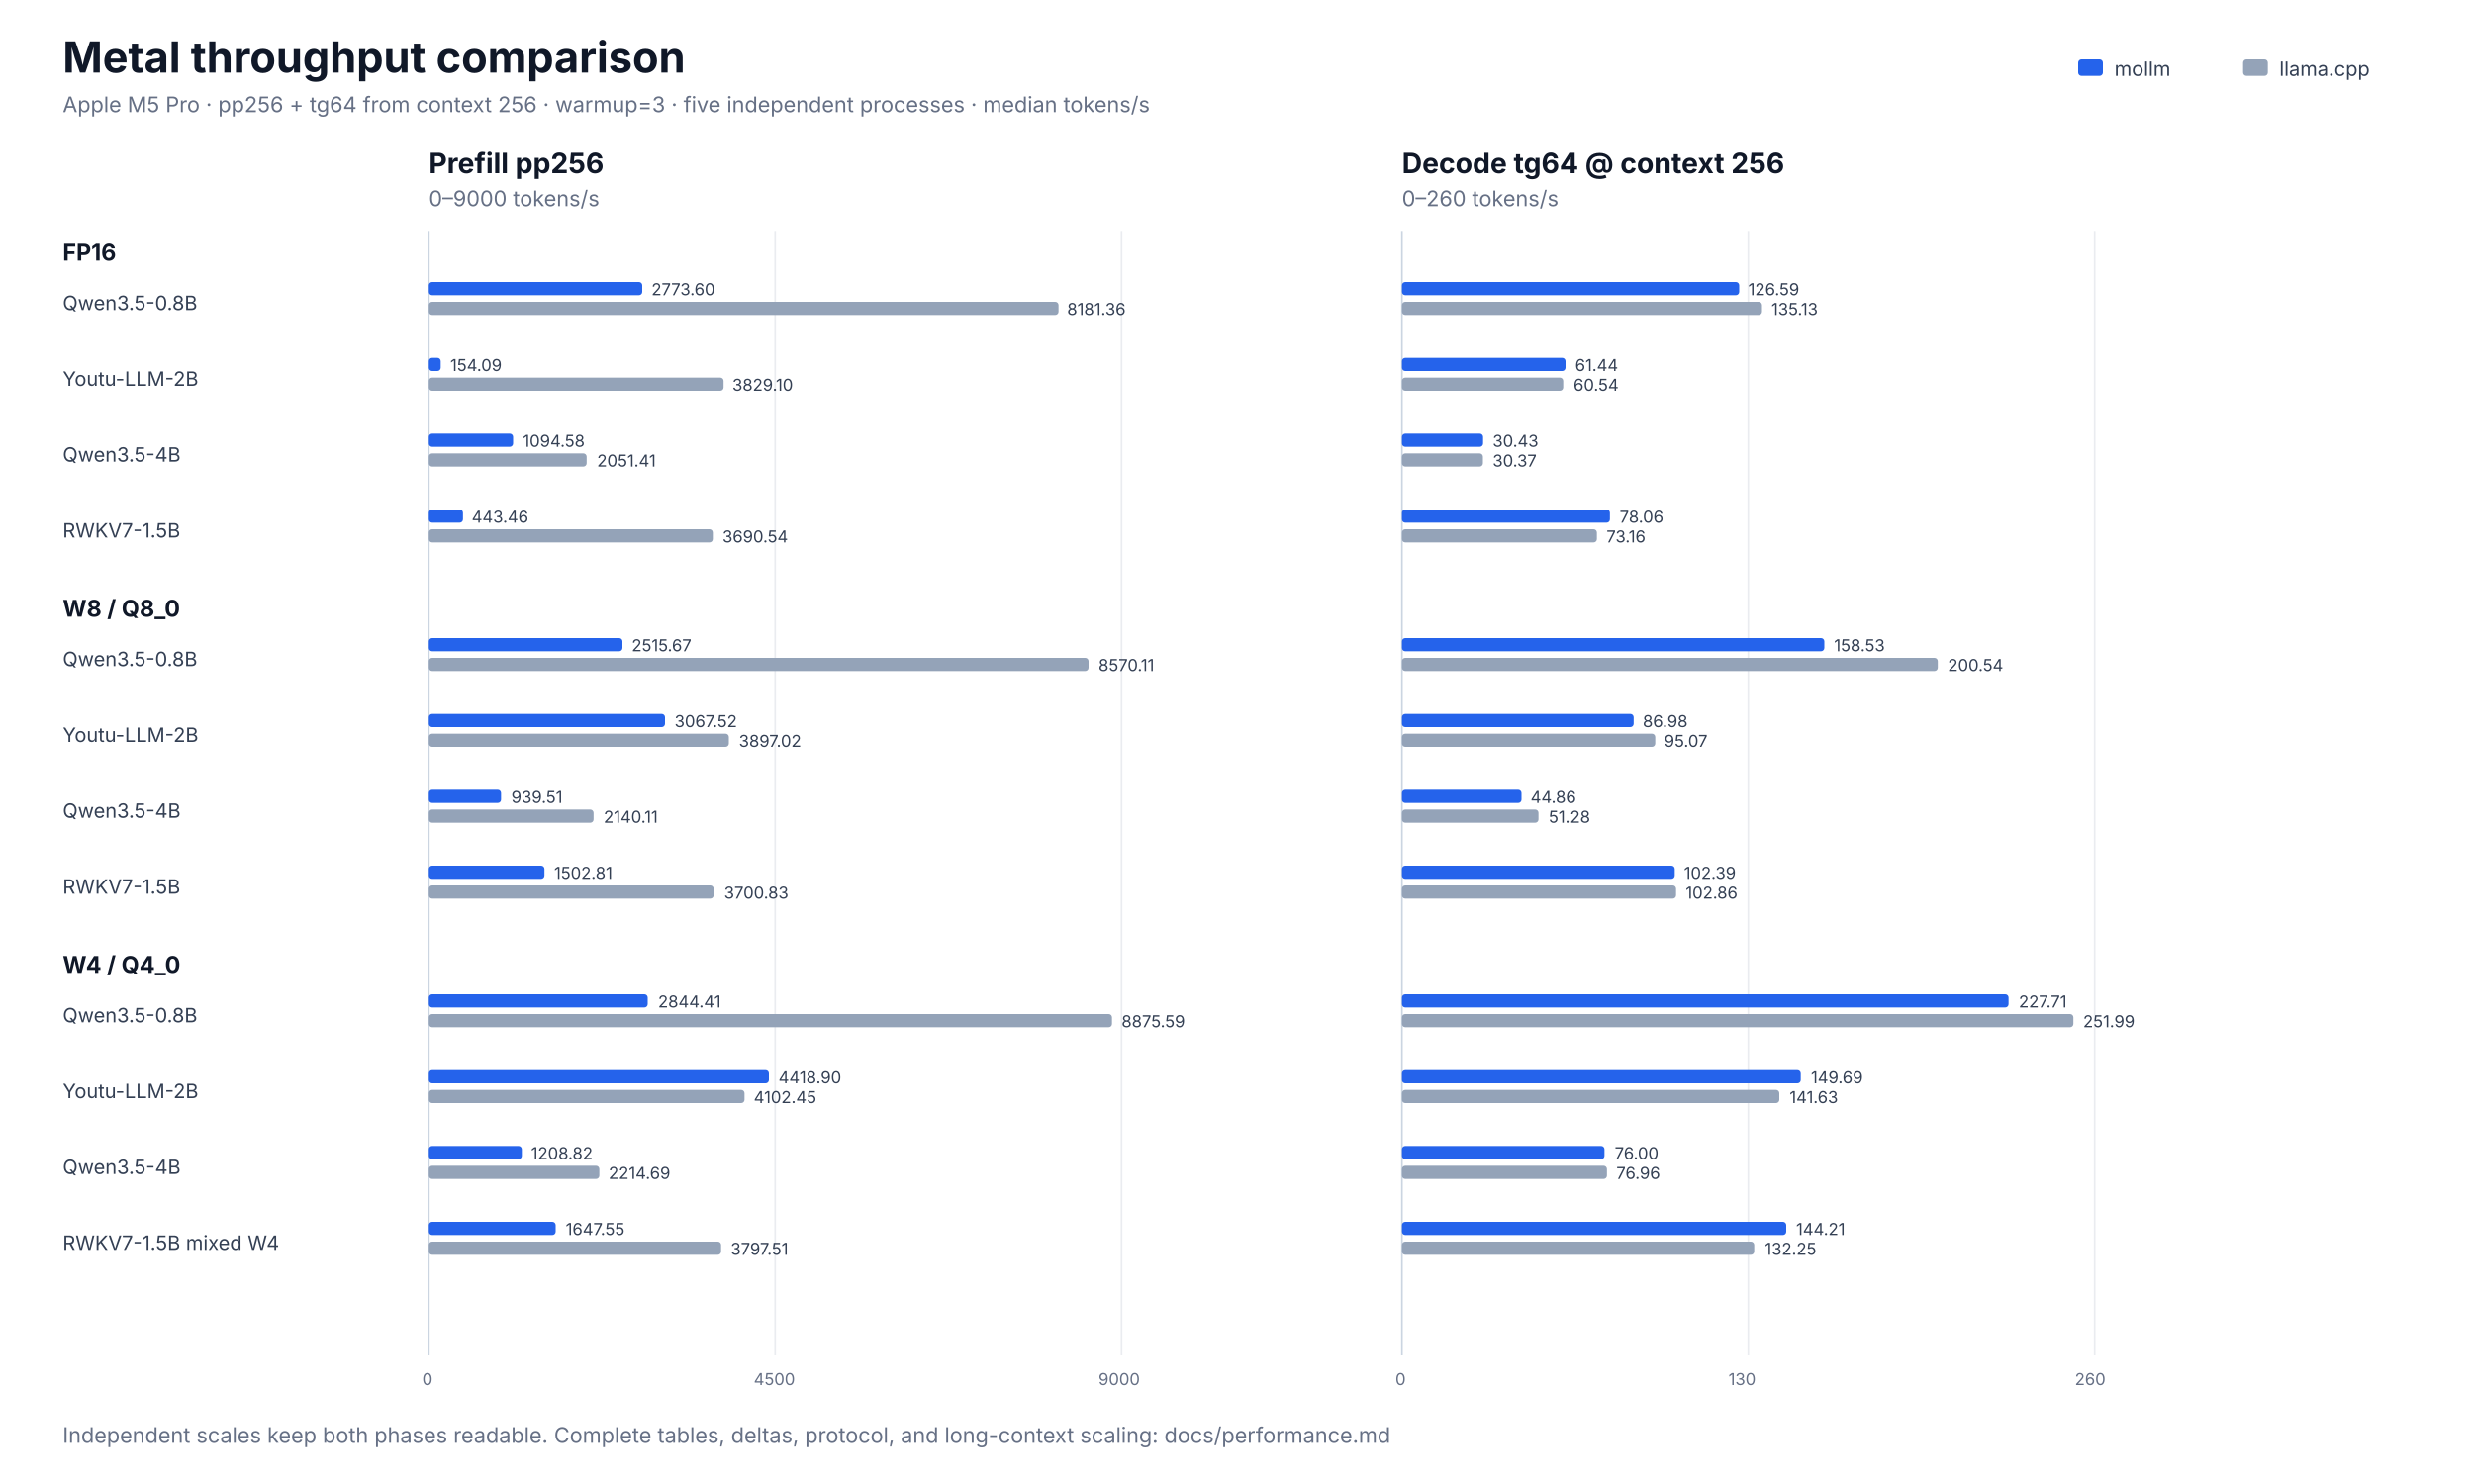
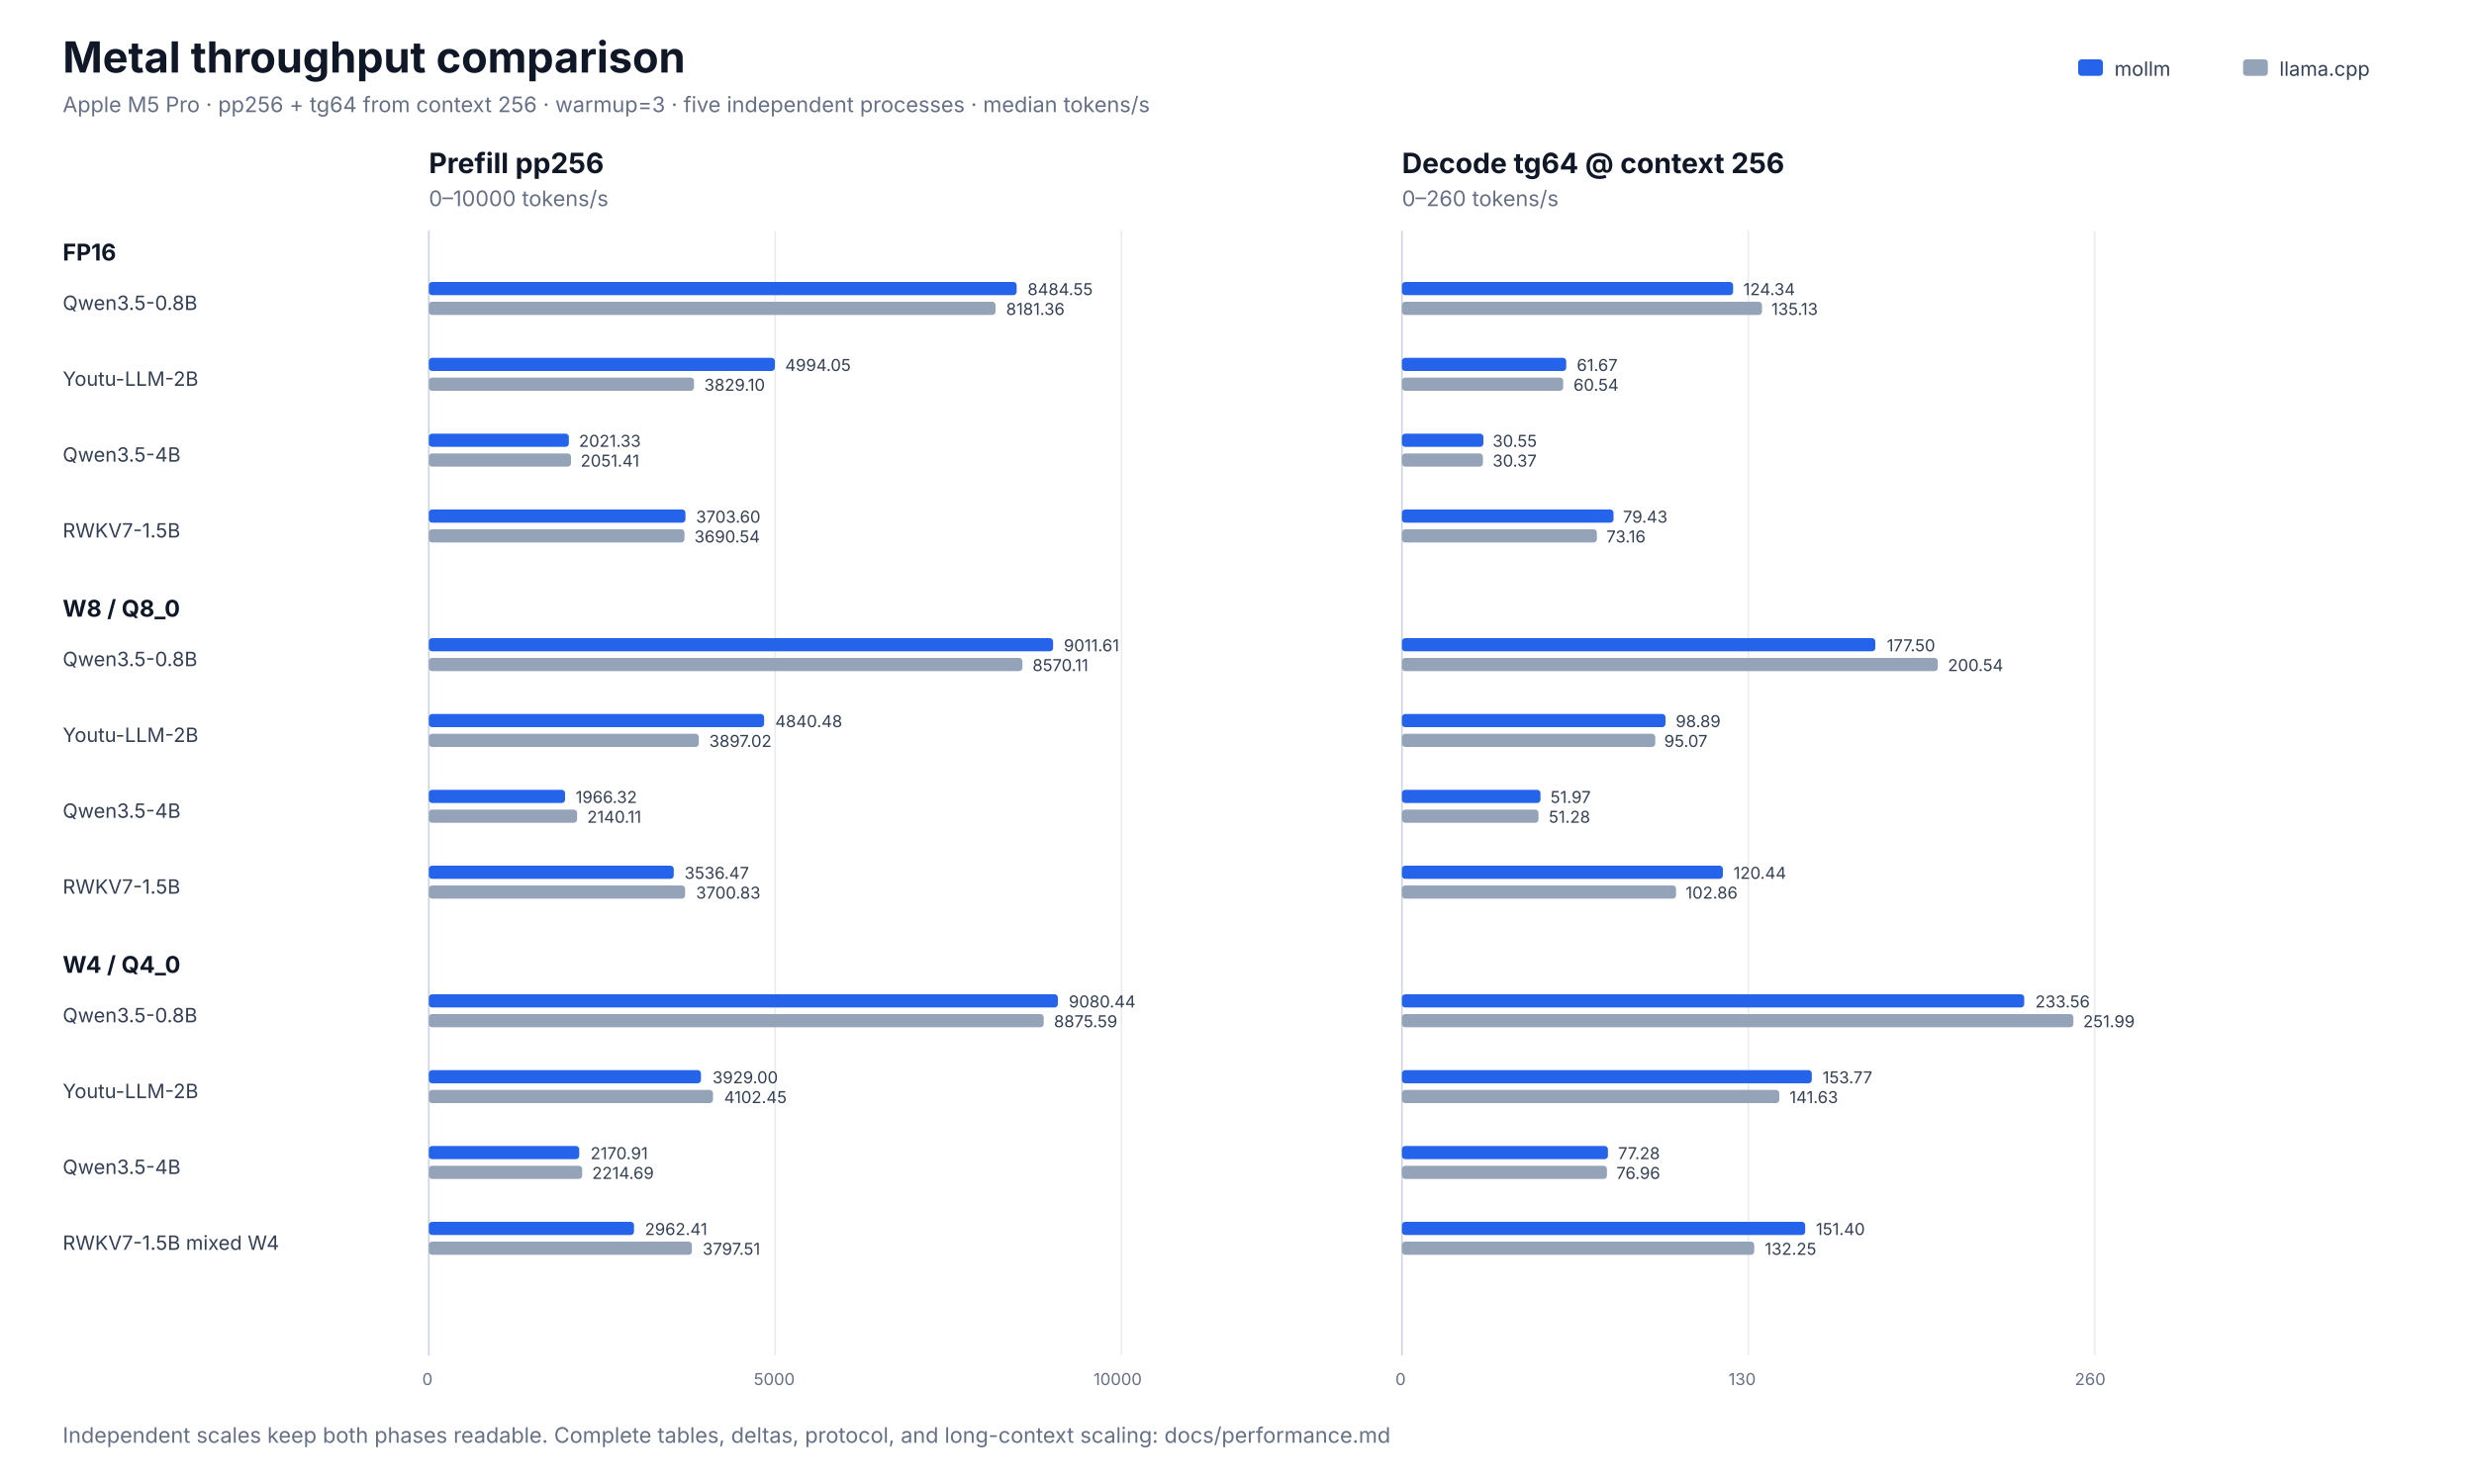
<svg xmlns="http://www.w3.org/2000/svg" width="1500" height="900" viewBox="0 0 1500 900" role="img" aria-labelledby="title desc">
  <rect width="1500" height="900" fill="#fff" />
  <style>
    .title{font:700 26px -apple-system,BlinkMacSystemFont,"Segoe UI",sans-serif;fill:#101828}.subtitle{font:13px -apple-system,BlinkMacSystemFont,"Segoe UI",sans-serif;fill:#667085}.head{font:700 17px -apple-system,BlinkMacSystemFont,"Segoe UI",sans-serif;fill:#101828}.section{font:700 14px -apple-system,BlinkMacSystemFont,"Segoe UI",sans-serif;fill:#101828}.label{font:12px -apple-system,BlinkMacSystemFont,"Segoe UI",sans-serif;fill:#344054}.value{font:10px -apple-system,BlinkMacSystemFont,"Segoe UI",sans-serif;fill:#344054}.tick{font:10px -apple-system,BlinkMacSystemFont,"Segoe UI",sans-serif;fill:#667085}.m{fill:#2563eb}.l{fill:#94a3b8}.grid{stroke:#eaecf0;stroke-width:1}.axis{stroke:#cbd5e1;stroke-width:1}
  </style>
  <text x="38" y="44" class="title">Metal throughput comparison</text>
  <text x="38" y="68" class="subtitle">Apple M5 Pro · pp256 + tg64 from context 256 · warmup=3 · five independent processes · median tokens/s</text>
  <rect x="1260" y="36" width="15" height="10" rx="2" class="m" />
  <text x="1282" y="46" class="label">mollm</text>
  <rect x="1360" y="36" width="15" height="10" rx="2" class="l" />
  <text x="1382" y="46" class="label">llama.cpp</text>
  <text x="260" y="105" class="head">Prefill pp256</text>
  <text x="850" y="105" class="head">Decode tg64 @ context 256</text>
-   <text x="260" y="125" class="subtitle">0–9000 tokens/s</text>
+   <text x="260" y="125" class="subtitle">0–10000 tokens/s</text>
  <text x="850" y="125" class="subtitle">0–260 tokens/s</text>
  <line x1="260" y1="140" x2="260" y2="822" class="axis" />
  <line x1="850" y1="140" x2="850" y2="822" class="axis" />
  <line x1="470" y1="140" x2="470" y2="822" class="grid" />
  <line x1="680" y1="140" x2="680" y2="822" class="grid" />
  <line x1="1060" y1="140" x2="1060" y2="822" class="grid" />
  <line x1="1270" y1="140" x2="1270" y2="822" class="grid" />
  <text x="256" y="840" class="tick">0</text>
-   <text x="457" y="840" class="tick">4500</text>
-   <text x="666" y="840" class="tick">9000</text>
+   <text x="457" y="840" class="tick">5000</text>
+   <text x="663" y="840" class="tick">10000</text>
  <text x="846" y="840" class="tick">0</text>
  <text x="1048" y="840" class="tick">130</text>
  <text x="1258" y="840" class="tick">260</text>
  <text x="38" y="158" class="section">FP16</text>
  <text x="38" y="188" class="label">Qwen3.5-0.8B</text>
-   <rect x="260" y="171" width="129.4" height="8" rx="2" class="m" />
-   <rect x="260" y="183" width="381.8" height="8" rx="2" class="l" />
-   <text x="395" y="179" class="value">2773.60</text>
-   <text x="647" y="191" class="value">8181.36</text>
-   <rect x="850" y="171" width="204.5" height="8" rx="2" class="m" />
+   <rect x="260" y="171" width="356.4" height="8" rx="2" class="m" />
+   <rect x="260" y="183" width="343.6" height="8" rx="2" class="l" />
+   <text x="623" y="179" class="value">8484.55</text>
+   <text x="610" y="191" class="value">8181.36</text>
+   <rect x="850" y="171" width="200.8" height="8" rx="2" class="m" />
  <rect x="850" y="183" width="218.3" height="8" rx="2" class="l" />
-   <text x="1060" y="179" class="value">126.59</text>
+   <text x="1057" y="179" class="value">124.34</text>
  <text x="1074" y="191" class="value">135.13</text>
  <text x="38" y="234" class="label">Youtu-LLM-2B</text>
-   <rect x="260" y="217" width="7.2" height="8" rx="2" class="m" />
-   <rect x="260" y="229" width="178.7" height="8" rx="2" class="l" />
-   <text x="273" y="225" class="value">154.09</text>
-   <text x="444" y="237" class="value">3829.10</text>
-   <rect x="850" y="217" width="99.2" height="8" rx="2" class="m" />
+   <rect x="260" y="217" width="209.8" height="8" rx="2" class="m" />
+   <rect x="260" y="229" width="160.8" height="8" rx="2" class="l" />
+   <text x="476" y="225" class="value">4994.05</text>
+   <text x="427" y="237" class="value">3829.10</text>
+   <rect x="850" y="217" width="99.6" height="8" rx="2" class="m" />
  <rect x="850" y="229" width="97.8" height="8" rx="2" class="l" />
-   <text x="955" y="225" class="value">61.44</text>
+   <text x="956" y="225" class="value">61.67</text>
  <text x="954" y="237" class="value">60.54</text>
  <text x="38" y="280" class="label">Qwen3.5-4B</text>
-   <rect x="260" y="263" width="51.1" height="8" rx="2" class="m" />
-   <rect x="260" y="275" width="95.7" height="8" rx="2" class="l" />
-   <text x="317" y="271" class="value">1094.58</text>
-   <text x="362" y="283" class="value">2051.41</text>
-   <rect x="850" y="263" width="49.2" height="8" rx="2" class="m" />
+   <rect x="260" y="263" width="84.9" height="8" rx="2" class="m" />
+   <rect x="260" y="275" width="86.2" height="8" rx="2" class="l" />
+   <text x="351" y="271" class="value">2021.33</text>
+   <text x="352" y="283" class="value">2051.41</text>
+   <rect x="850" y="263" width="49.4" height="8" rx="2" class="m" />
  <rect x="850" y="275" width="49.1" height="8" rx="2" class="l" />
-   <text x="905" y="271" class="value">30.43</text>
+   <text x="905" y="271" class="value">30.55</text>
  <text x="905" y="283" class="value">30.37</text>
  <text x="38" y="326" class="label">RWKV7-1.5B</text>
-   <rect x="260" y="309" width="20.7" height="8" rx="2" class="m" />
-   <rect x="260" y="321" width="172.2" height="8" rx="2" class="l" />
-   <text x="286" y="317" class="value">443.46</text>
-   <text x="438" y="329" class="value">3690.54</text>
-   <rect x="850" y="309" width="126.1" height="8" rx="2" class="m" />
+   <rect x="260" y="309" width="155.6" height="8" rx="2" class="m" />
+   <rect x="260" y="321" width="155.0" height="8" rx="2" class="l" />
+   <text x="422" y="317" class="value">3703.60</text>
+   <text x="421" y="329" class="value">3690.54</text>
+   <rect x="850" y="309" width="128.3" height="8" rx="2" class="m" />
  <rect x="850" y="321" width="118.2" height="8" rx="2" class="l" />
-   <text x="982" y="317" class="value">78.06</text>
+   <text x="984" y="317" class="value">79.43</text>
  <text x="974" y="329" class="value">73.16</text>
  <text x="38" y="374" class="section">W8 / Q8_0</text>
  <text x="38" y="404" class="label">Qwen3.5-0.8B</text>
-   <rect x="260" y="387" width="117.4" height="8" rx="2" class="m" />
-   <rect x="260" y="399" width="400.0" height="8" rx="2" class="l" />
-   <text x="383" y="395" class="value">2515.67</text>
-   <text x="666" y="407" class="value">8570.11</text>
-   <rect x="850" y="387" width="256.1" height="8" rx="2" class="m" />
+   <rect x="260" y="387" width="378.5" height="8" rx="2" class="m" />
+   <rect x="260" y="399" width="359.9" height="8" rx="2" class="l" />
+   <text x="645" y="395" class="value">9011.61</text>
+   <text x="626" y="407" class="value">8570.11</text>
+   <rect x="850" y="387" width="287.0" height="8" rx="2" class="m" />
  <rect x="850" y="399" width="324.9" height="8" rx="2" class="l" />
-   <text x="1112" y="395" class="value">158.53</text>
+   <text x="1144" y="395" class="value">177.50</text>
  <text x="1181" y="407" class="value">200.54</text>
  <text x="38" y="450" class="label">Youtu-LLM-2B</text>
-   <rect x="260" y="433" width="143.2" height="8" rx="2" class="m" />
-   <rect x="260" y="445" width="181.9" height="8" rx="2" class="l" />
-   <text x="409" y="441" class="value">3067.52</text>
-   <text x="448" y="453" class="value">3897.02</text>
-   <rect x="850" y="433" width="140.5" height="8" rx="2" class="m" />
+   <rect x="260" y="433" width="203.3" height="8" rx="2" class="m" />
+   <rect x="260" y="445" width="163.7" height="8" rx="2" class="l" />
+   <text x="470" y="441" class="value">4840.48</text>
+   <text x="430" y="453" class="value">3897.02</text>
+   <rect x="850" y="433" width="159.8" height="8" rx="2" class="m" />
  <rect x="850" y="445" width="153.6" height="8" rx="2" class="l" />
-   <text x="996" y="441" class="value">86.98</text>
+   <text x="1016" y="441" class="value">98.89</text>
  <text x="1009" y="453" class="value">95.07</text>
  <text x="38" y="496" class="label">Qwen3.5-4B</text>
-   <rect x="260" y="479" width="43.8" height="8" rx="2" class="m" />
-   <rect x="260" y="491" width="99.9" height="8" rx="2" class="l" />
-   <text x="310" y="487" class="value">939.51</text>
-   <text x="366" y="499" class="value">2140.11</text>
-   <rect x="850" y="479" width="72.5" height="8" rx="2" class="m" />
+   <rect x="260" y="479" width="82.6" height="8" rx="2" class="m" />
+   <rect x="260" y="491" width="89.9" height="8" rx="2" class="l" />
+   <text x="349" y="487" class="value">1966.32</text>
+   <text x="356" y="499" class="value">2140.11</text>
+   <rect x="850" y="479" width="84.0" height="8" rx="2" class="m" />
  <rect x="850" y="491" width="82.8" height="8" rx="2" class="l" />
-   <text x="928" y="487" class="value">44.86</text>
+   <text x="940" y="487" class="value">51.97</text>
  <text x="939" y="499" class="value">51.28</text>
  <text x="38" y="542" class="label">RWKV7-1.5B</text>
-   <rect x="260" y="525" width="70.1" height="8" rx="2" class="m" />
-   <rect x="260" y="537" width="172.7" height="8" rx="2" class="l" />
-   <text x="336" y="533" class="value">1502.81</text>
-   <text x="439" y="545" class="value">3700.83</text>
-   <rect x="850" y="525" width="165.4" height="8" rx="2" class="m" />
+   <rect x="260" y="525" width="148.5" height="8" rx="2" class="m" />
+   <rect x="260" y="537" width="155.4" height="8" rx="2" class="l" />
+   <text x="415" y="533" class="value">3536.47</text>
+   <text x="422" y="545" class="value">3700.83</text>
+   <rect x="850" y="525" width="194.6" height="8" rx="2" class="m" />
  <rect x="850" y="537" width="166.2" height="8" rx="2" class="l" />
-   <text x="1021" y="533" class="value">102.39</text>
+   <text x="1051" y="533" class="value">120.44</text>
  <text x="1022" y="545" class="value">102.86</text>
  <text x="38" y="590" class="section">W4 / Q4_0</text>
  <text x="38" y="620" class="label">Qwen3.5-0.8B</text>
-   <rect x="260" y="603" width="132.7" height="8" rx="2" class="m" />
-   <rect x="260" y="615" width="414.2" height="8" rx="2" class="l" />
-   <text x="399" y="611" class="value">2844.41</text>
-   <text x="680" y="623" class="value">8875.59</text>
-   <rect x="850" y="603" width="367.8" height="8" rx="2" class="m" />
+   <rect x="260" y="603" width="381.4" height="8" rx="2" class="m" />
+   <rect x="260" y="615" width="372.8" height="8" rx="2" class="l" />
+   <text x="648" y="611" class="value">9080.44</text>
+   <text x="639" y="623" class="value">8875.59</text>
+   <rect x="850" y="603" width="377.3" height="8" rx="2" class="m" />
  <rect x="850" y="615" width="407.1" height="8" rx="2" class="l" />
-   <text x="1224" y="611" class="value">227.71</text>
+   <text x="1234" y="611" class="value">233.56</text>
  <text x="1263" y="623" class="value">251.99</text>
  <text x="38" y="666" class="label">Youtu-LLM-2B</text>
-   <rect x="260" y="649" width="206.2" height="8" rx="2" class="m" />
-   <rect x="260" y="661" width="191.4" height="8" rx="2" class="l" />
-   <text x="472" y="657" class="value">4418.90</text>
-   <text x="457" y="669" class="value">4102.45</text>
-   <rect x="850" y="649" width="241.8" height="8" rx="2" class="m" />
+   <rect x="260" y="649" width="165.0" height="8" rx="2" class="m" />
+   <rect x="260" y="661" width="172.3" height="8" rx="2" class="l" />
+   <text x="432" y="657" class="value">3929.00</text>
+   <text x="439" y="669" class="value">4102.45</text>
+   <rect x="850" y="649" width="248.5" height="8" rx="2" class="m" />
  <rect x="850" y="661" width="228.8" height="8" rx="2" class="l" />
-   <text x="1098" y="657" class="value">149.69</text>
+   <text x="1105" y="657" class="value">153.77</text>
  <text x="1085" y="669" class="value">141.63</text>
  <text x="38" y="712" class="label">Qwen3.5-4B</text>
-   <rect x="260" y="695" width="56.4" height="8" rx="2" class="m" />
-   <rect x="260" y="707" width="103.4" height="8" rx="2" class="l" />
-   <text x="322" y="703" class="value">1208.82</text>
-   <text x="369" y="715" class="value">2214.69</text>
-   <rect x="850" y="695" width="122.8" height="8" rx="2" class="m" />
+   <rect x="260" y="695" width="91.2" height="8" rx="2" class="m" />
+   <rect x="260" y="707" width="93.0" height="8" rx="2" class="l" />
+   <text x="358" y="703" class="value">2170.91</text>
+   <text x="359" y="715" class="value">2214.69</text>
+   <rect x="850" y="695" width="124.9" height="8" rx="2" class="m" />
  <rect x="850" y="707" width="124.3" height="8" rx="2" class="l" />
-   <text x="979" y="703" class="value">76.00</text>
+   <text x="981" y="703" class="value">77.28</text>
  <text x="980" y="715" class="value">76.96</text>
  <text x="38" y="758" class="label">RWKV7-1.5B mixed W4</text>
-   <rect x="260" y="741" width="76.9" height="8" rx="2" class="m" />
-   <rect x="260" y="753" width="177.2" height="8" rx="2" class="l" />
-   <text x="343" y="749" class="value">1647.55</text>
-   <text x="443" y="761" class="value">3797.51</text>
-   <rect x="850" y="741" width="233.0" height="8" rx="2" class="m" />
+   <rect x="260" y="741" width="124.4" height="8" rx="2" class="m" />
+   <rect x="260" y="753" width="159.5" height="8" rx="2" class="l" />
+   <text x="391" y="749" class="value">2962.41</text>
+   <text x="426" y="761" class="value">3797.51</text>
+   <rect x="850" y="741" width="244.5" height="8" rx="2" class="m" />
  <rect x="850" y="753" width="213.6" height="8" rx="2" class="l" />
-   <text x="1089" y="749" class="value">144.21</text>
+   <text x="1101" y="749" class="value">151.40</text>
  <text x="1070" y="761" class="value">132.25</text>
  <text x="38" y="875" class="subtitle">Independent scales keep both phases readable. Complete tables, deltas, protocol, and long-context scaling: docs/performance.md</text>
</svg>
